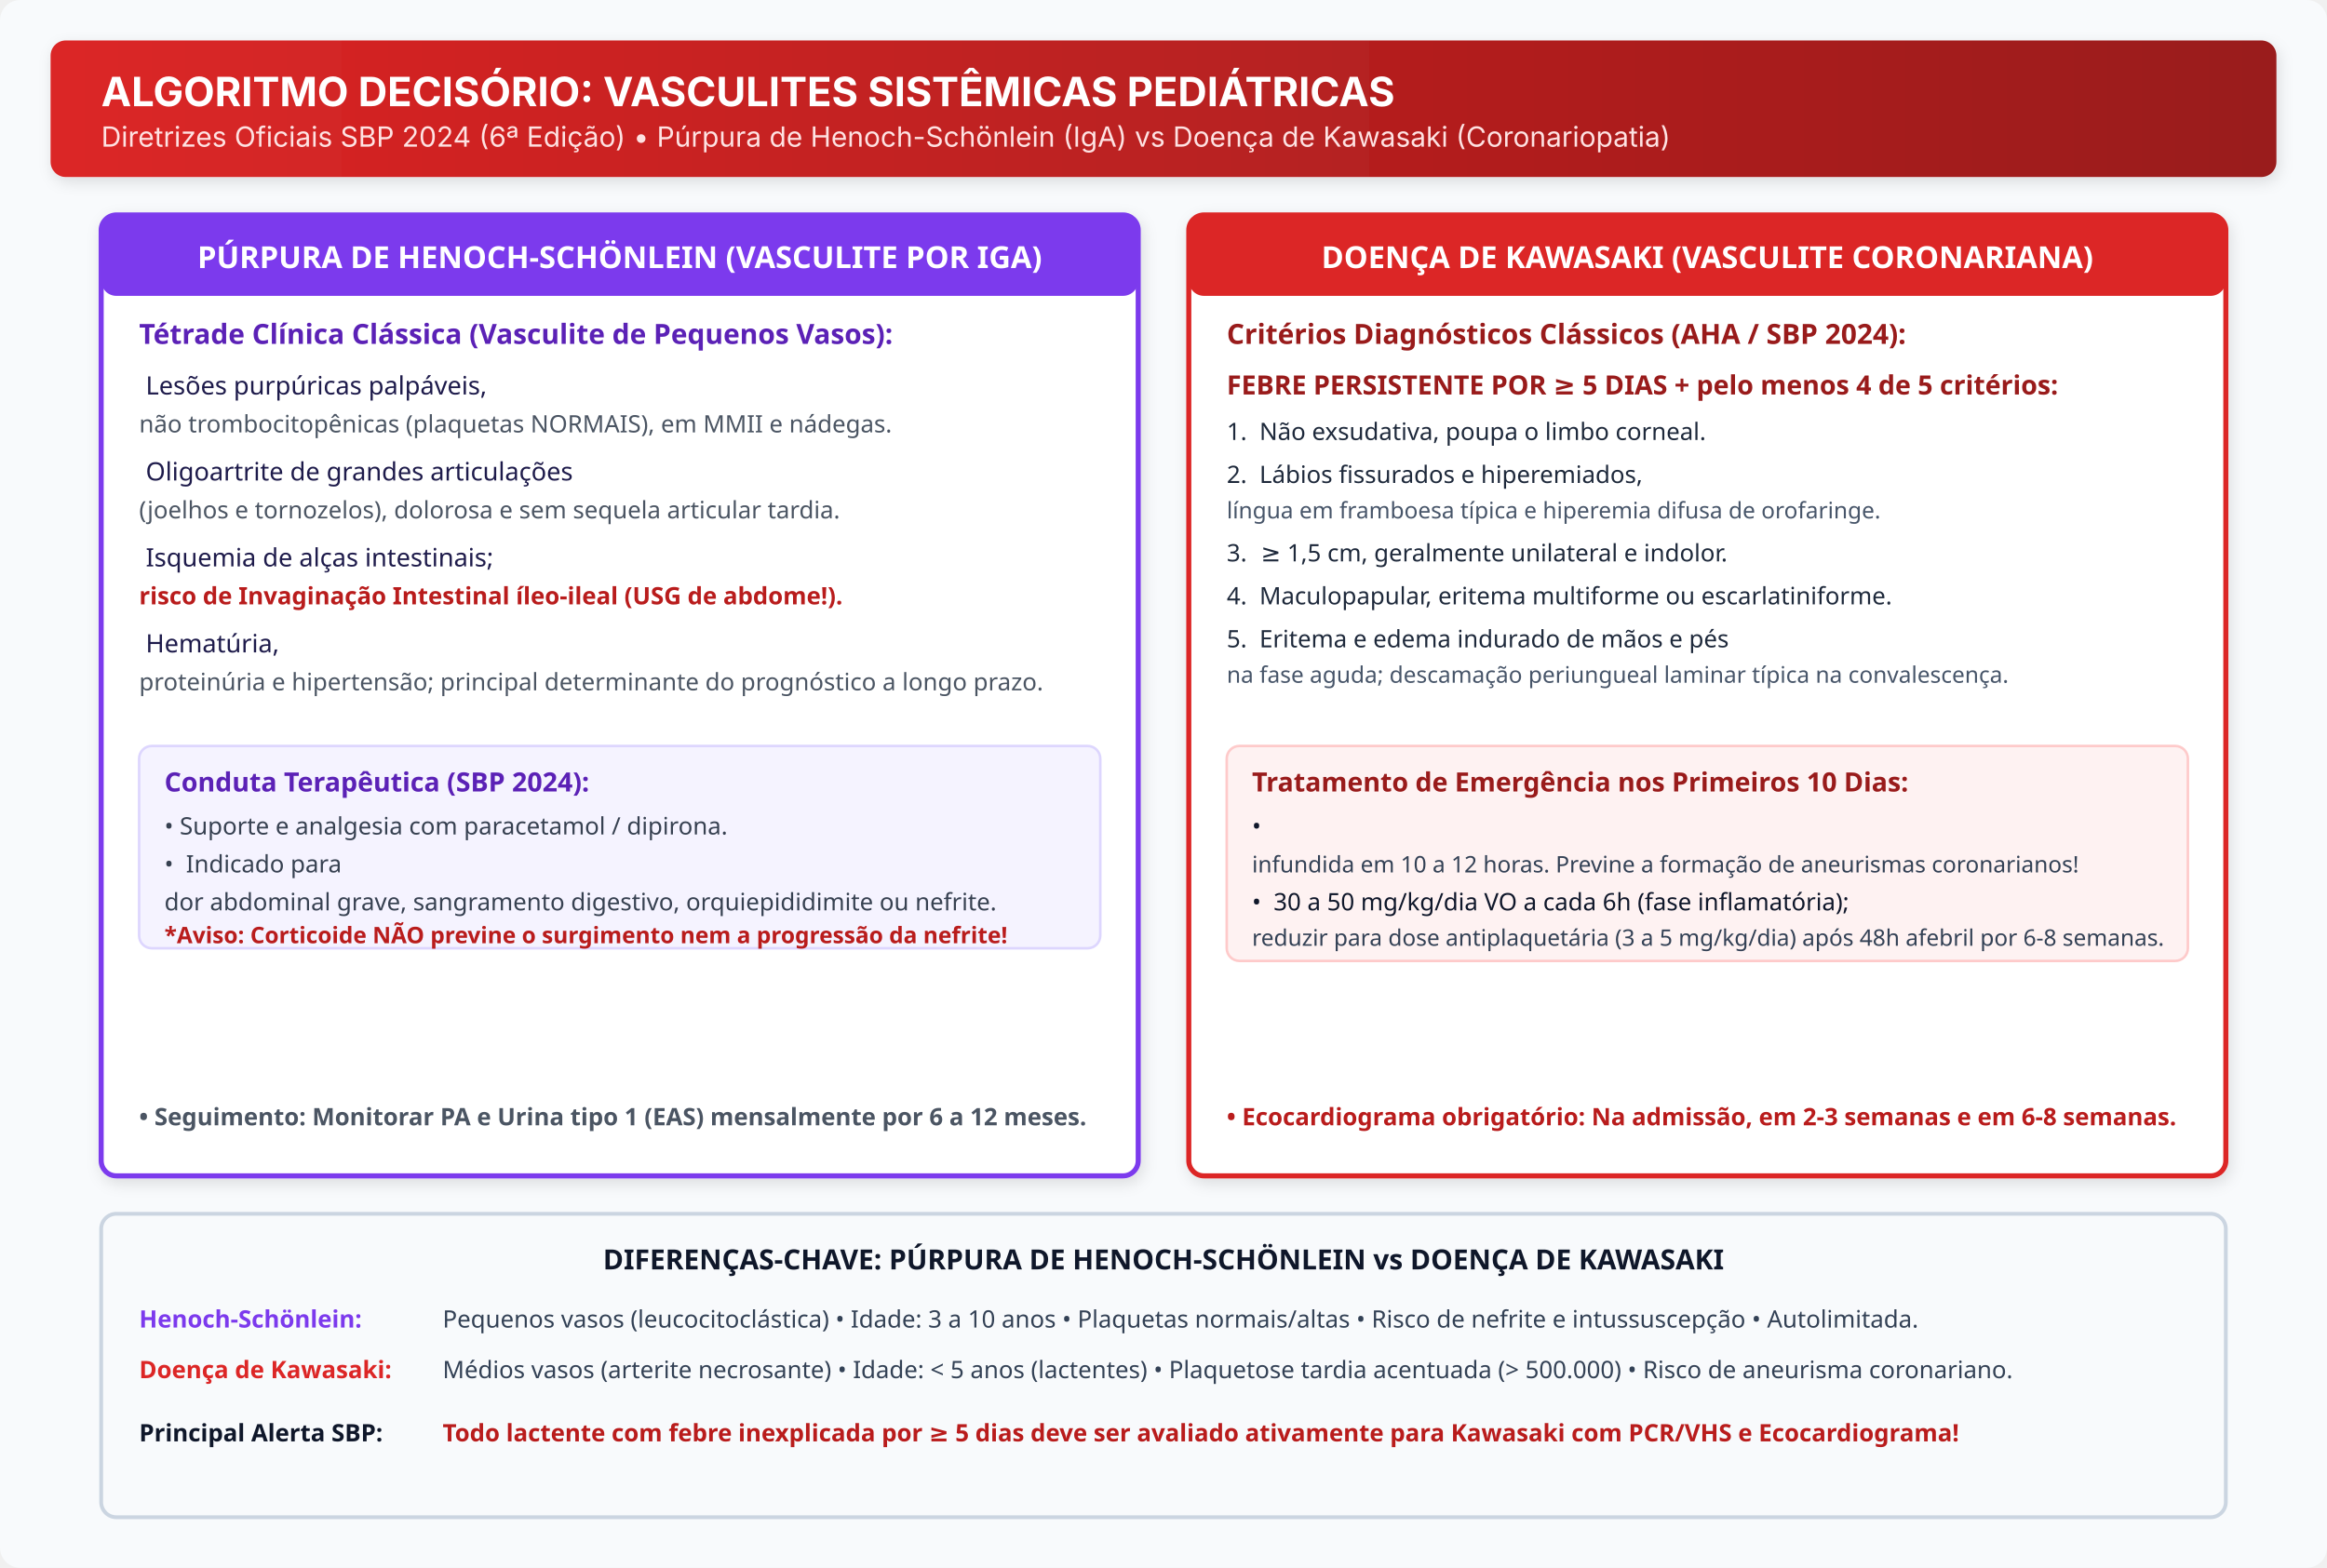
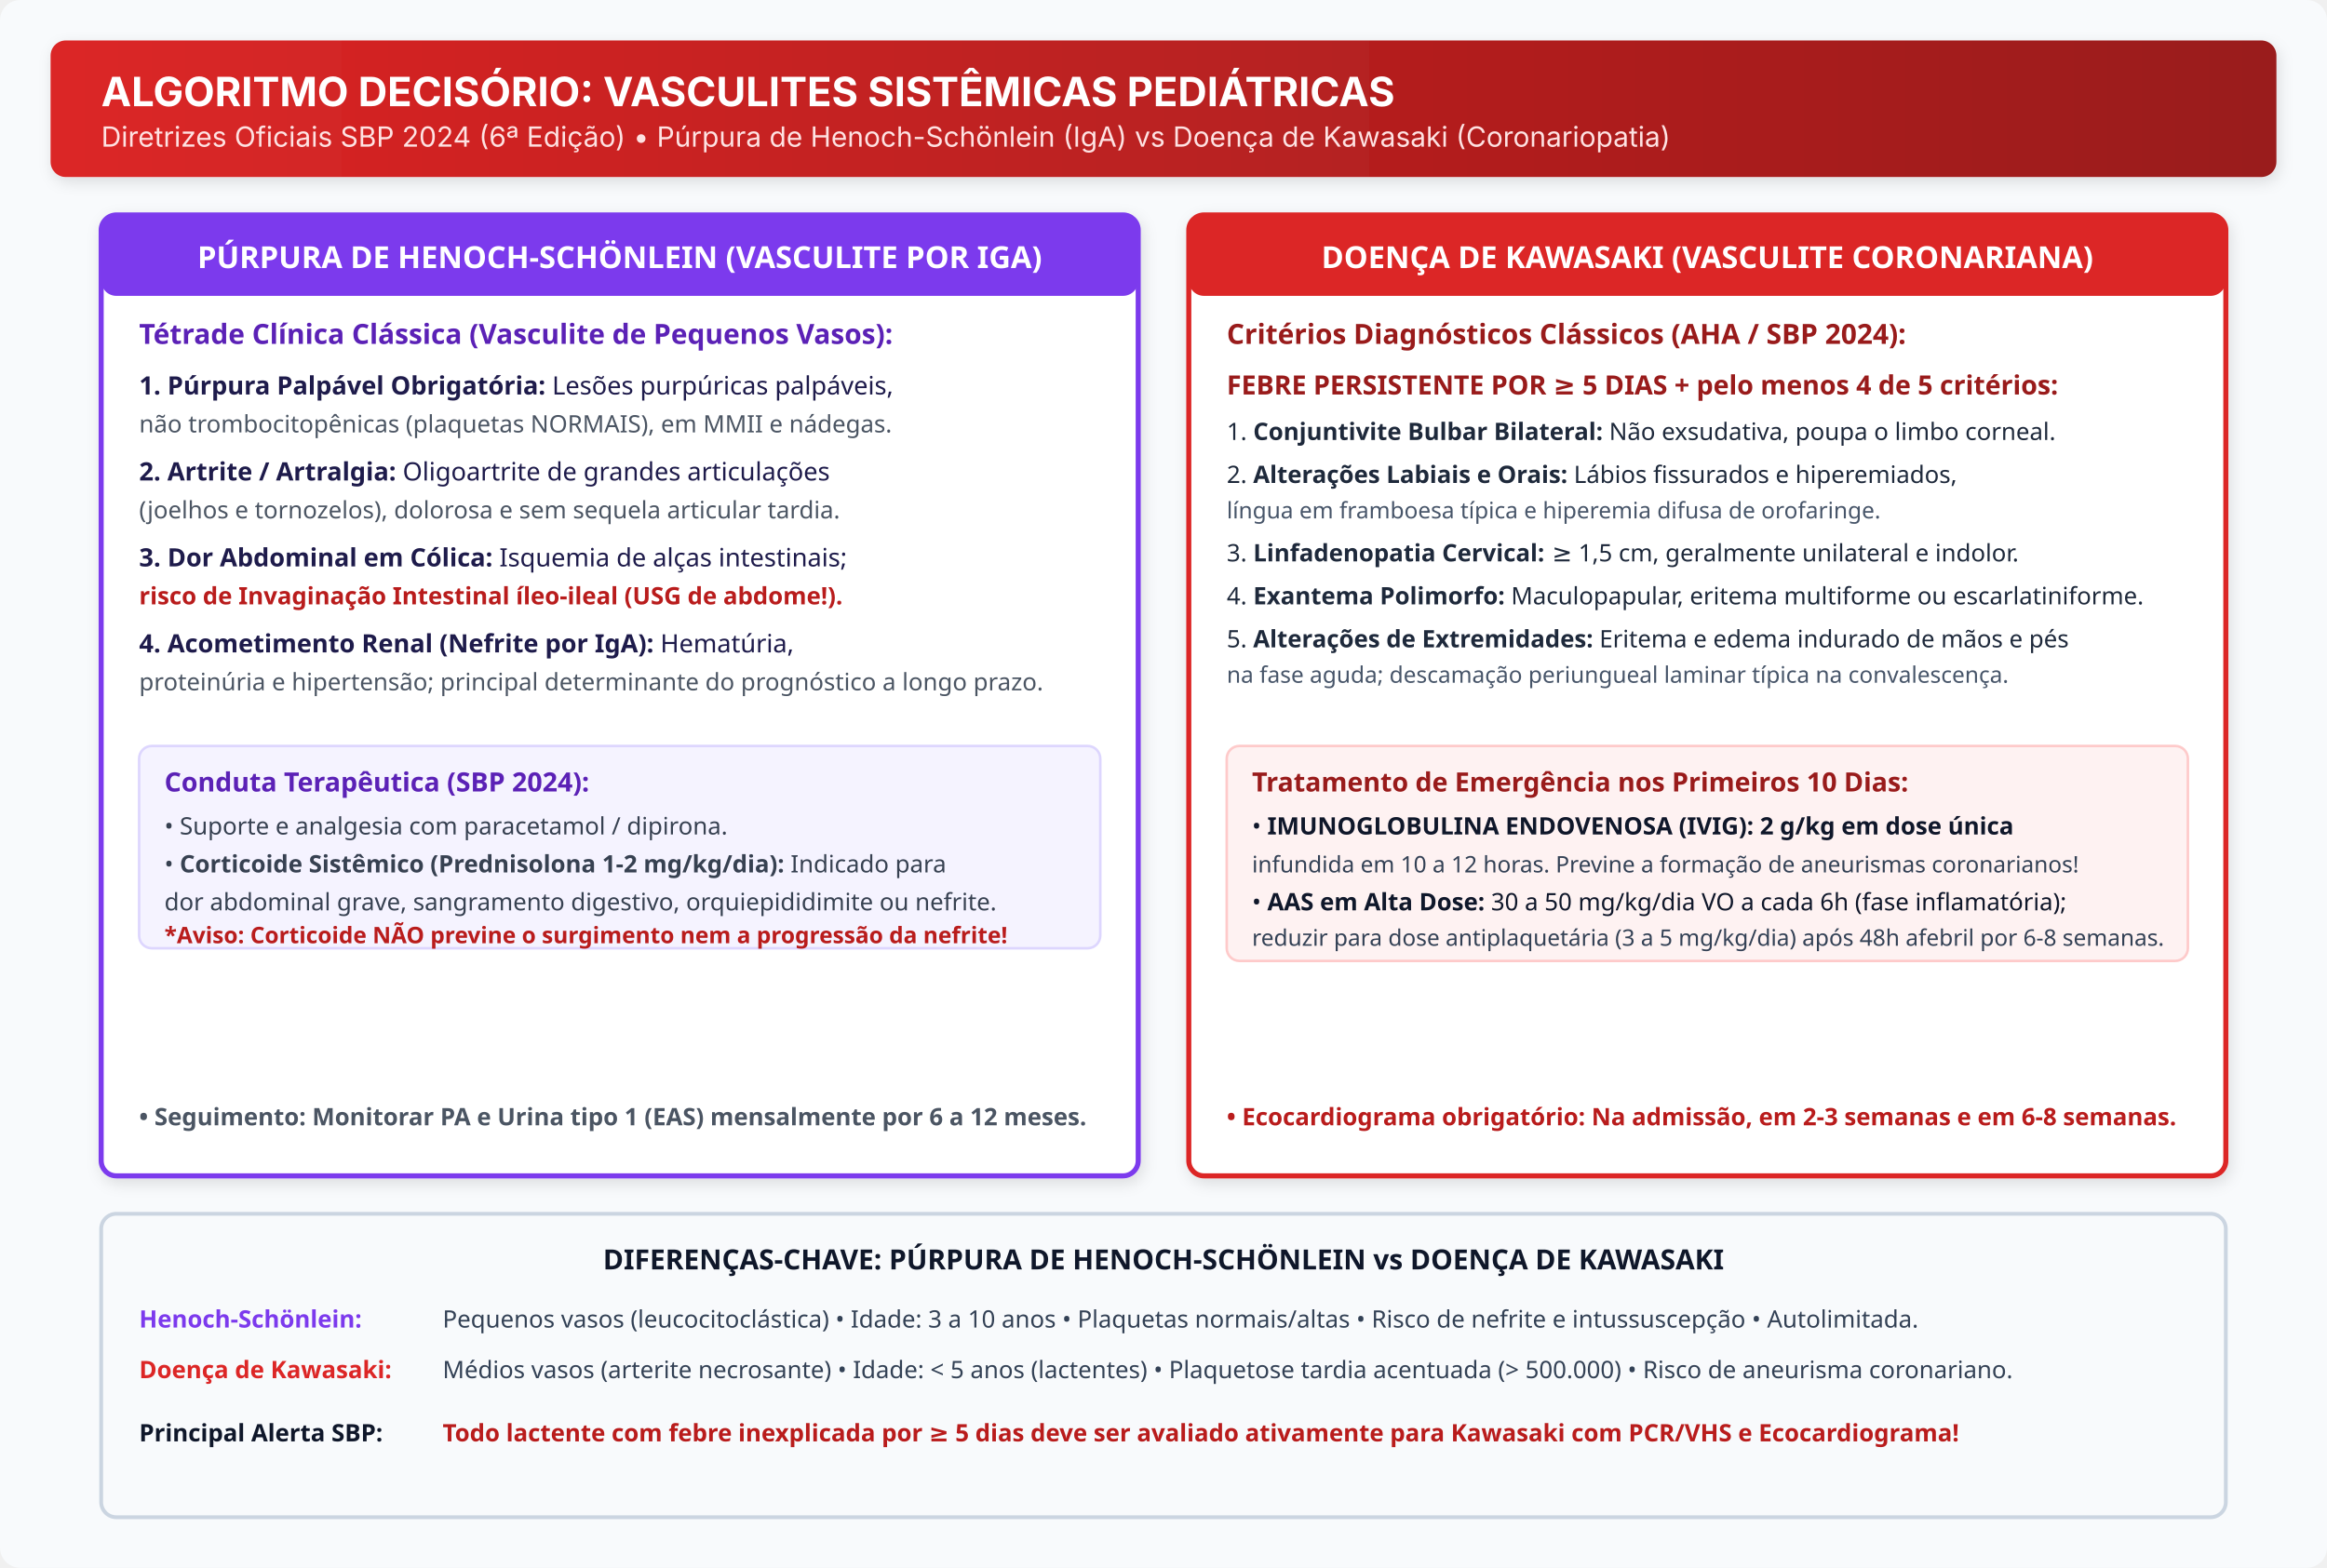
<svg xmlns="http://www.w3.org/2000/svg" viewBox="0 0 920 620" width="100%" height="100%">
  <defs>
    <linearGradient id="gradVasc" x1="0%" y1="0%" x2="100%" y2="0%">
      <stop offset="0%" stop-color="#dc2626" />
      <stop offset="100%" stop-color="#991b1b" />
    </linearGradient>
    <filter id="shadowVasc" x="-5%" y="-5%" width="110%" height="115%" filterUnits="userSpaceOnUse">
      <feDropShadow dx="1" dy="2" stdDeviation="3" flood-opacity="0.12" />
    </filter>
  </defs>
  <rect width="920" height="620" fill="#f8fafc" rx="8" />
  <rect x="20" y="16" width="880" height="54" rx="6" fill="url(#gradVasc)" filter="url(#shadowVasc)" />
  <text x="40" y="42" fill="#ffffff" font-size="16" font-weight="bold" font-family="system-ui, -apple-system, sans-serif">ALGORITMO DECISÓRIO: VASCULITES SISTÊMICAS PEDIÁTRICAS</text>
  <text x="40" y="58" fill="#fee2e2" font-size="11" font-family="system-ui, -apple-system, sans-serif">Diretrizes Oficiais SBP 2024 (6ª Edição) • Púrpura de Henoch-Schönlein (IgA) vs Doença de Kawasaki (Coronariopatia)</text>
  <rect x="40" y="85" width="410" height="380" rx="6" fill="#ffffff" stroke="#7c3aed" stroke-width="2" filter="url(#shadowVasc)" />
  <rect x="40" y="85" width="410" height="32" rx="6" fill="#7c3aed" />
  <text x="245" y="106" fill="#ffffff" font-size="12" font-weight="bold" text-anchor="middle" font-family="system-ui, sans-serif">PÚRPURA DE HENOCH-SCHÖNLEIN (VASCULITE POR IGA)</text>
  <text x="55" y="136" fill="#5b21b6" font-size="11" font-weight="bold" font-family="system-ui, sans-serif">Tétrade Clínica Clássica (Vasculite de Pequenos Vasos):</text>
  <text x="55" y="156" fill="#1e1b4b" font-size="10" font-family="system-ui, sans-serif">
-     <strong>1. Púrpura Palpável Obrigatória:</strong> Lesões purpúricas palpáveis,</text>
+     <tspan font-weight="bold">1. Púrpura Palpável Obrigatória:</tspan> Lesões purpúricas palpáveis,</text>
  <text x="55" y="171" fill="#4b5563" font-size="9.5" font-family="system-ui, sans-serif">   não trombocitopênicas (plaquetas NORMAIS), em MMII e nádegas.</text>
  <text x="55" y="190" fill="#1e1b4b" font-size="10" font-family="system-ui, sans-serif">
-     <strong>2. Artrite / Artralgia:</strong> Oligoartrite de grandes articulações</text>
+     <tspan font-weight="bold">2. Artrite / Artralgia:</tspan> Oligoartrite de grandes articulações</text>
  <text x="55" y="205" fill="#4b5563" font-size="9.5" font-family="system-ui, sans-serif">   (joelhos e tornozelos), dolorosa e sem sequela articular tardia.</text>
  <text x="55" y="224" fill="#1e1b4b" font-size="10" font-family="system-ui, sans-serif">
-     <strong>3. Dor Abdominal em Cólica:</strong> Isquemia de alças intestinais;</text>
+     <tspan font-weight="bold">3. Dor Abdominal em Cólica:</tspan> Isquemia de alças intestinais;</text>
  <text x="55" y="239" fill="#b91c1c" font-size="9.5" font-weight="bold" font-family="system-ui, sans-serif">   risco de Invaginação Intestinal íleo-ileal (USG de abdome!).</text>
  <text x="55" y="258" fill="#1e1b4b" font-size="10" font-family="system-ui, sans-serif">
-     <strong>4. Acometimento Renal (Nefrite por IgA):</strong> Hematúria,</text>
+     <tspan font-weight="bold">4. Acometimento Renal (Nefrite por IgA):</tspan> Hematúria,</text>
  <text x="55" y="273" fill="#4b5563" font-size="9.5" font-family="system-ui, sans-serif">   proteinúria e hipertensão; principal determinante do prognóstico a longo prazo.</text>
  <rect x="55" y="295" width="380" height="80" rx="5" fill="#f5f3ff" stroke="#ddd6fe" />
  <text x="65" y="313" fill="#5b21b6" font-size="10.5" font-weight="bold" font-family="system-ui, sans-serif">Conduta Terapêutica (SBP 2024):</text>
  <text x="65" y="330" fill="#374151" font-size="9.5" font-family="system-ui, sans-serif">• Suporte e analgesia com paracetamol / dipirona.</text>
-   <text x="65" y="345" fill="#374151" font-size="9.5" font-family="system-ui, sans-serif">• <strong>Corticoide Sistêmico (Prednisolona 1-2 mg/kg/dia):</strong> Indicado para</text>
+   <text x="65" y="345" fill="#374151" font-size="9.5" font-family="system-ui, sans-serif">• <tspan font-weight="bold">Corticoide Sistêmico (Prednisolona 1-2 mg/kg/dia):</tspan> Indicado para</text>
  <text x="65" y="360" fill="#374151" font-size="9.5" font-family="system-ui, sans-serif">  dor abdominal grave, sangramento digestivo, orquiepididimite ou nefrite.</text>
  <text x="65" y="373" fill="#b91c1c" font-size="9" font-weight="bold" font-family="system-ui, sans-serif">  *Aviso: Corticoide NÃO previne o surgimento nem a progressão da nefrite!</text>
  <text x="55" y="445" fill="#4b5563" font-size="9.5" font-weight="bold" font-family="system-ui, sans-serif">• Seguimento: Monitorar PA e Urina tipo 1 (EAS) mensalmente por 6 a 12 meses.</text>
  <rect x="470" y="85" width="410" height="380" rx="6" fill="#ffffff" stroke="#dc2626" stroke-width="2" filter="url(#shadowVasc)" />
  <rect x="470" y="85" width="410" height="32" rx="6" fill="#dc2626" />
  <text x="675" y="106" fill="#ffffff" font-size="12" font-weight="bold" text-anchor="middle" font-family="system-ui, sans-serif">DOENÇA DE KAWASAKI (VASCULITE CORONARIANA)</text>
  <text x="485" y="136" fill="#991b1b" font-size="11" font-weight="bold" font-family="system-ui, sans-serif">Critérios Diagnósticos Clássicos (AHA / SBP 2024):</text>
  <text x="485" y="156" fill="#991b1b" font-size="10.5" font-weight="bold" font-family="system-ui, sans-serif">FEBRE PERSISTENTE POR ≥ 5 DIAS + pelo menos 4 de 5 critérios:</text>
-   <text x="485" y="174" fill="#1e293b" font-size="9.5" font-family="system-ui, sans-serif">1. <strong>Conjuntivite Bulbar Bilateral:</strong> Não exsudativa, poupa o limbo corneal.</text>
-   <text x="485" y="191" fill="#1e293b" font-size="9.5" font-family="system-ui, sans-serif">2. <strong>Alterações Labiais e Orais:</strong> Lábios fissurados e hiperemiados,</text>
+   <text x="485" y="174" fill="#1e293b" font-size="9.5" font-family="system-ui, sans-serif">1. <tspan font-weight="bold">Conjuntivite Bulbar Bilateral:</tspan> Não exsudativa, poupa o limbo corneal.</text>
+   <text x="485" y="191" fill="#1e293b" font-size="9.5" font-family="system-ui, sans-serif">2. <tspan font-weight="bold">Alterações Labiais e Orais:</tspan> Lábios fissurados e hiperemiados,</text>
  <text x="485" y="205" fill="#475569" font-size="9" font-family="system-ui, sans-serif">   língua em framboesa típica e hiperemia difusa de orofaringe.</text>
-   <text x="485" y="222" fill="#1e293b" font-size="9.5" font-family="system-ui, sans-serif">3. <strong>Linfadenopatia Cervical:</strong> ≥ 1,5 cm, geralmente unilateral e indolor.</text>
-   <text x="485" y="239" fill="#1e293b" font-size="9.5" font-family="system-ui, sans-serif">4. <strong>Exantema Polimorfo:</strong> Maculopapular, eritema multiforme ou escarlatiniforme.</text>
-   <text x="485" y="256" fill="#1e293b" font-size="9.5" font-family="system-ui, sans-serif">5. <strong>Alterações de Extremidades:</strong> Eritema e edema indurado de mãos e pés</text>
+   <text x="485" y="222" fill="#1e293b" font-size="9.5" font-family="system-ui, sans-serif">3. <tspan font-weight="bold">Linfadenopatia Cervical:</tspan> ≥ 1,5 cm, geralmente unilateral e indolor.</text>
+   <text x="485" y="239" fill="#1e293b" font-size="9.5" font-family="system-ui, sans-serif">4. <tspan font-weight="bold">Exantema Polimorfo:</tspan> Maculopapular, eritema multiforme ou escarlatiniforme.</text>
+   <text x="485" y="256" fill="#1e293b" font-size="9.5" font-family="system-ui, sans-serif">5. <tspan font-weight="bold">Alterações de Extremidades:</tspan> Eritema e edema indurado de mãos e pés</text>
  <text x="485" y="270" fill="#475569" font-size="9" font-family="system-ui, sans-serif">   na fase aguda; descamação periungueal laminar típica na convalescença.</text>
  <rect x="485" y="295" width="380" height="85" rx="5" fill="#fef2f2" stroke="#fecaca" />
  <text x="495" y="313" fill="#991b1b" font-size="10.5" font-weight="bold" font-family="system-ui, sans-serif">Tratamento de Emergência nos Primeiros 10 Dias:</text>
-   <text x="495" y="330" fill="#0f172a" font-size="9.5" font-family="system-ui, sans-serif">• <strong>IMUNOGLOBULINA ENDOVENOSA (IVIG):</strong>
-     <strong>2 g/kg em dose única</strong>
+   <text x="495" y="330" fill="#0f172a" font-size="9.5" font-family="system-ui, sans-serif">• <tspan font-weight="bold">IMUNOGLOBULINA ENDOVENOSA (IVIG):</tspan>
+     <tspan font-weight="bold">2 g/kg em dose única</tspan>
  </text>
  <text x="495" y="345" fill="#334155" font-size="9" font-family="system-ui, sans-serif">  infundida em 10 a 12 horas. Previne a formação de aneurismas coronarianos!</text>
-   <text x="495" y="360" fill="#0f172a" font-size="9.5" font-family="system-ui, sans-serif">• <strong>AAS em Alta Dose:</strong> 30 a 50 mg/kg/dia VO a cada 6h (fase inflamatória);</text>
+   <text x="495" y="360" fill="#0f172a" font-size="9.5" font-family="system-ui, sans-serif">• <tspan font-weight="bold">AAS em Alta Dose:</tspan> 30 a 50 mg/kg/dia VO a cada 6h (fase inflamatória);</text>
  <text x="495" y="374" fill="#334155" font-size="9" font-family="system-ui, sans-serif">  reduzir para dose antiplaquetária (3 a 5 mg/kg/dia) após 48h afebril por 6-8 semanas.</text>
  <text x="485" y="445" fill="#b91c1c" font-size="9.5" font-weight="bold" font-family="system-ui, sans-serif">• Ecocardiograma obrigatório: Na admissão, em 2-3 semanas e em 6-8 semanas.</text>
  <rect x="40" y="480" width="840" height="120" rx="6" fill="#f8fafc" stroke="#cbd5e1" stroke-width="1.5" />
  <text x="460" y="502" fill="#0f172a" font-size="11" font-weight="bold" text-anchor="middle" font-family="system-ui, sans-serif">DIFERENÇAS-CHAVE: PÚRPURA DE HENOCH-SCHÖNLEIN vs DOENÇA DE KAWASAKI</text>
  <text x="55" y="525" fill="#7c3aed" font-size="9.5" font-weight="bold" font-family="system-ui, sans-serif">Henoch-Schönlein:</text>
  <text x="175" y="525" fill="#334155" font-size="9.5" font-family="system-ui, sans-serif">Pequenos vasos (leucocitoclástica) • Idade: 3 a 10 anos • Plaquetas normais/altas • Risco de nefrite e intussuscepção • Autolimitada.</text>
  <text x="55" y="545" fill="#dc2626" font-size="9.5" font-weight="bold" font-family="system-ui, sans-serif">Doença de Kawasaki:</text>
  <text x="175" y="545" fill="#334155" font-size="9.5" font-family="system-ui, sans-serif">Médios vasos (arterite necrosante) • Idade: &lt; 5 anos (lactentes) • Plaquetose tardia acentuada (&gt; 500.000) • Risco de aneurisma coronariano.</text>
  <text x="55" y="570" fill="#0f172a" font-size="9.5" font-weight="bold" font-family="system-ui, sans-serif">Principal Alerta SBP:</text>
  <text x="175" y="570" fill="#b91c1c" font-size="9.5" font-weight="bold" font-family="system-ui, sans-serif">Todo lactente com febre inexplicada por ≥ 5 dias deve ser avaliado ativamente para Kawasaki com PCR/VHS e Ecocardiograma!</text>
</svg>
